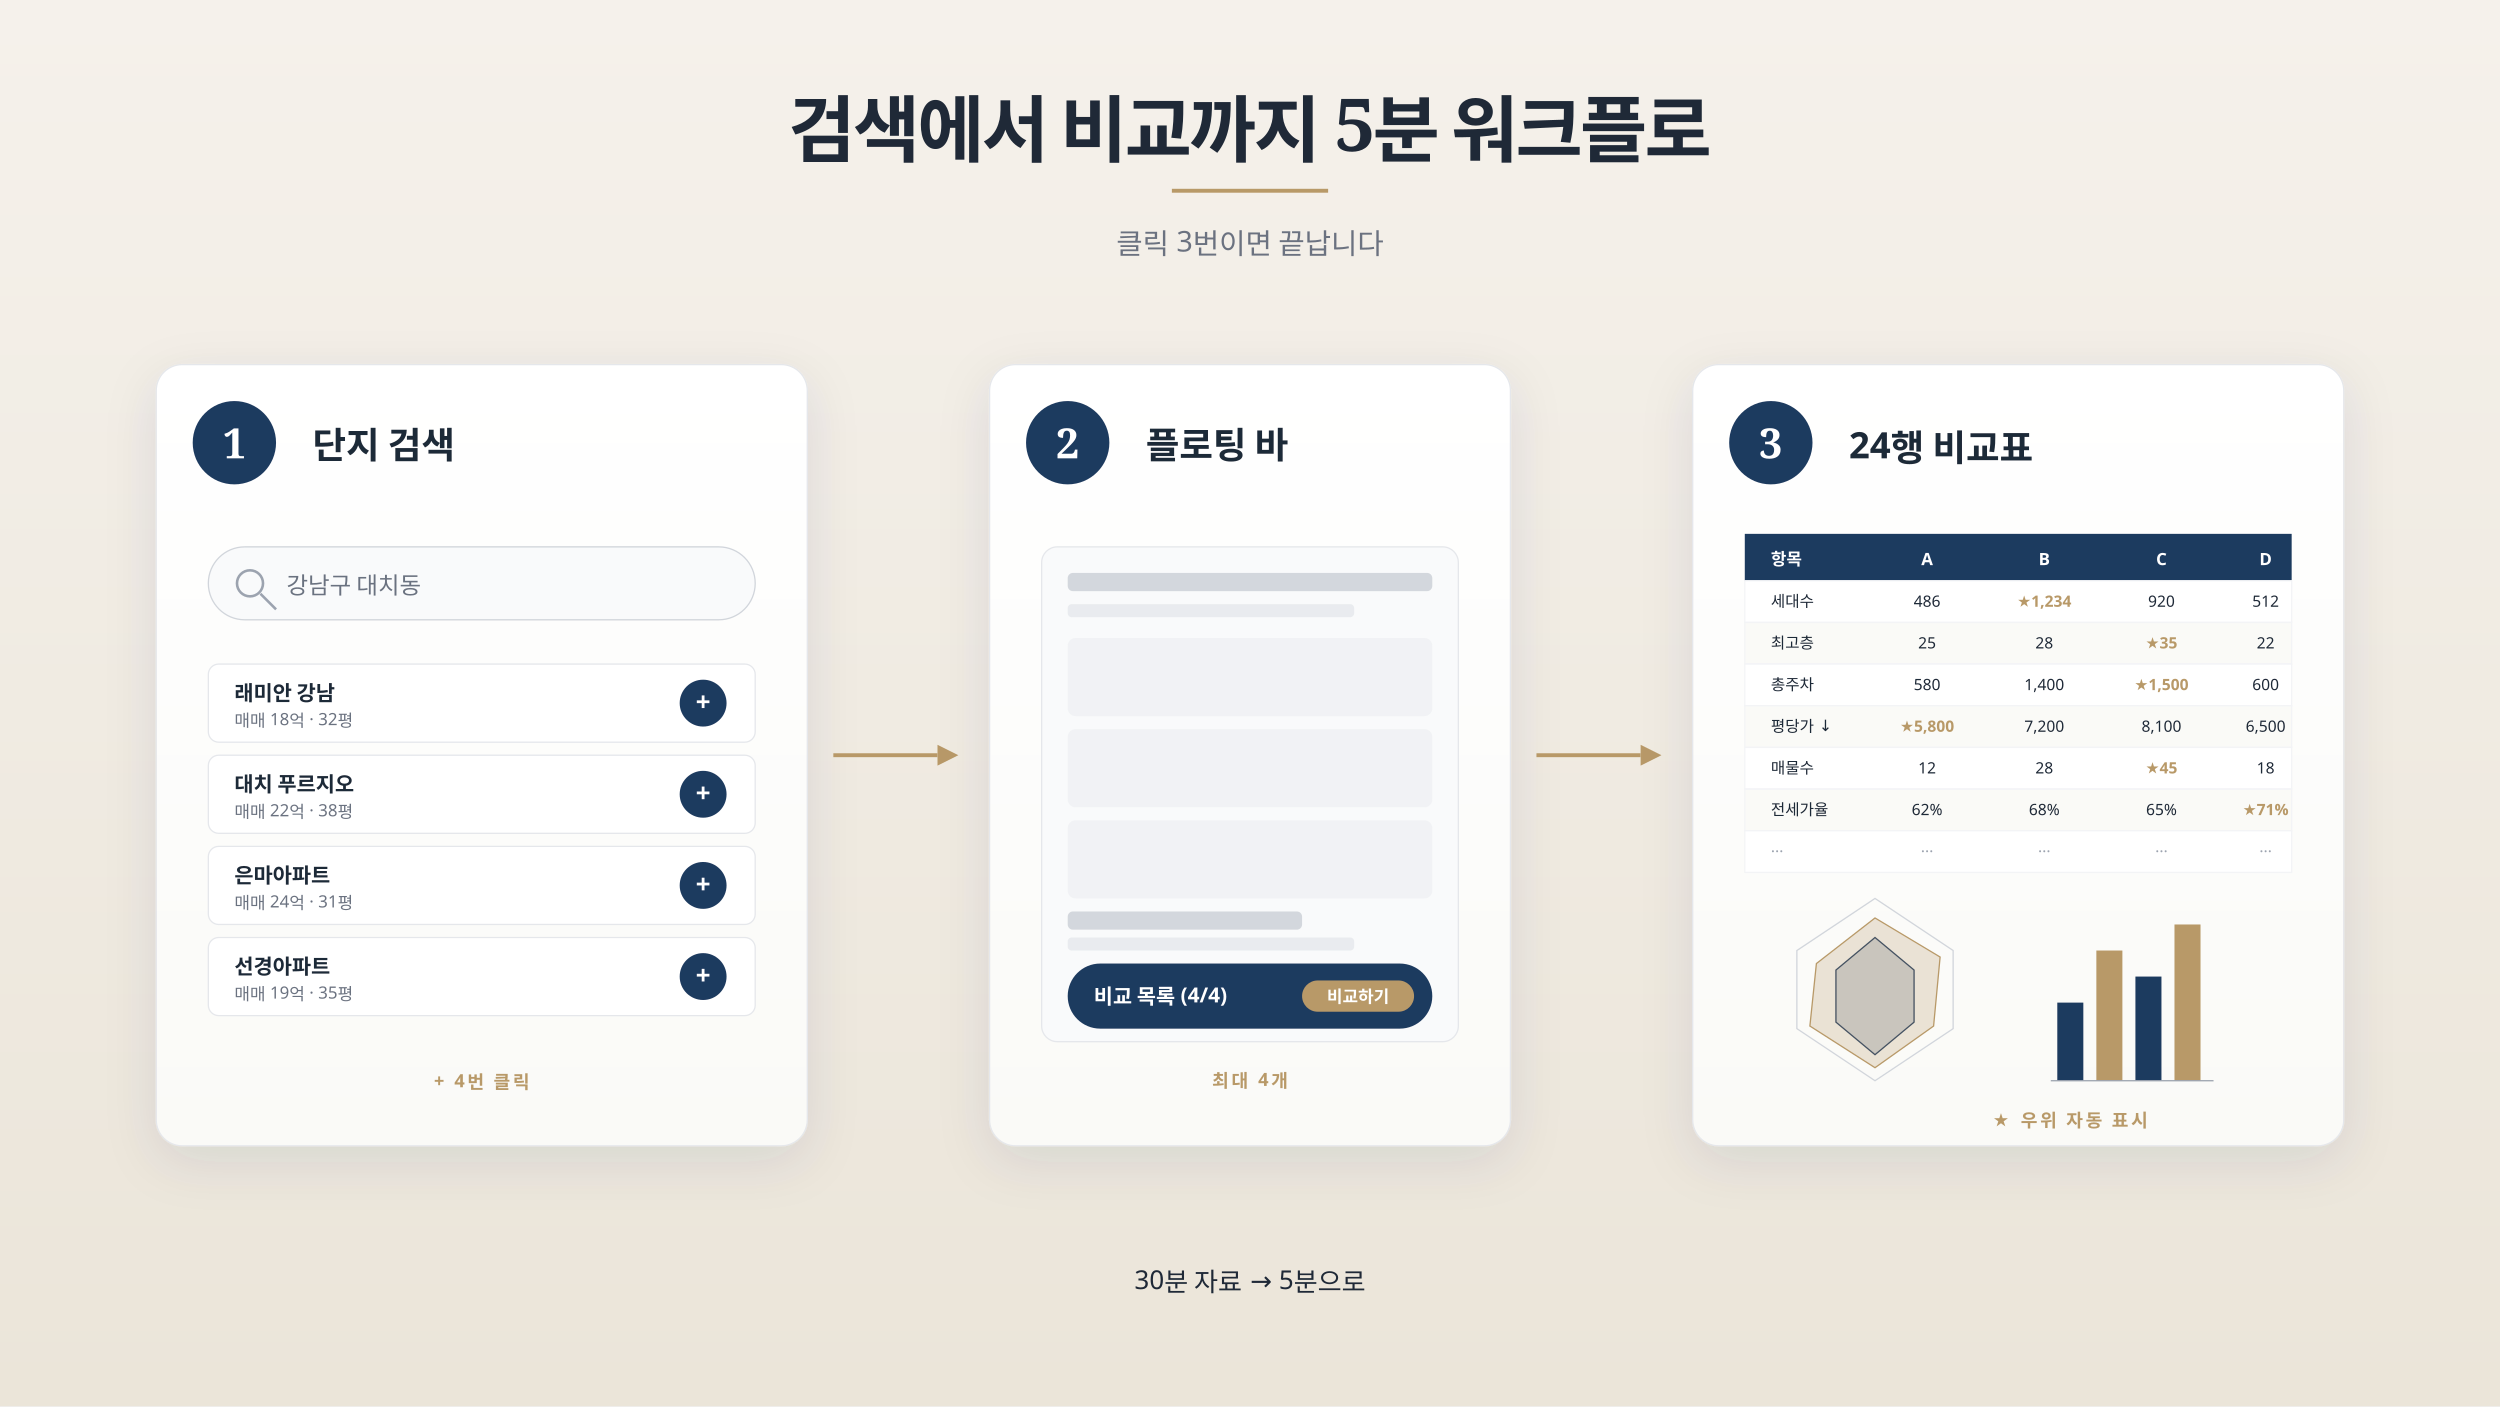
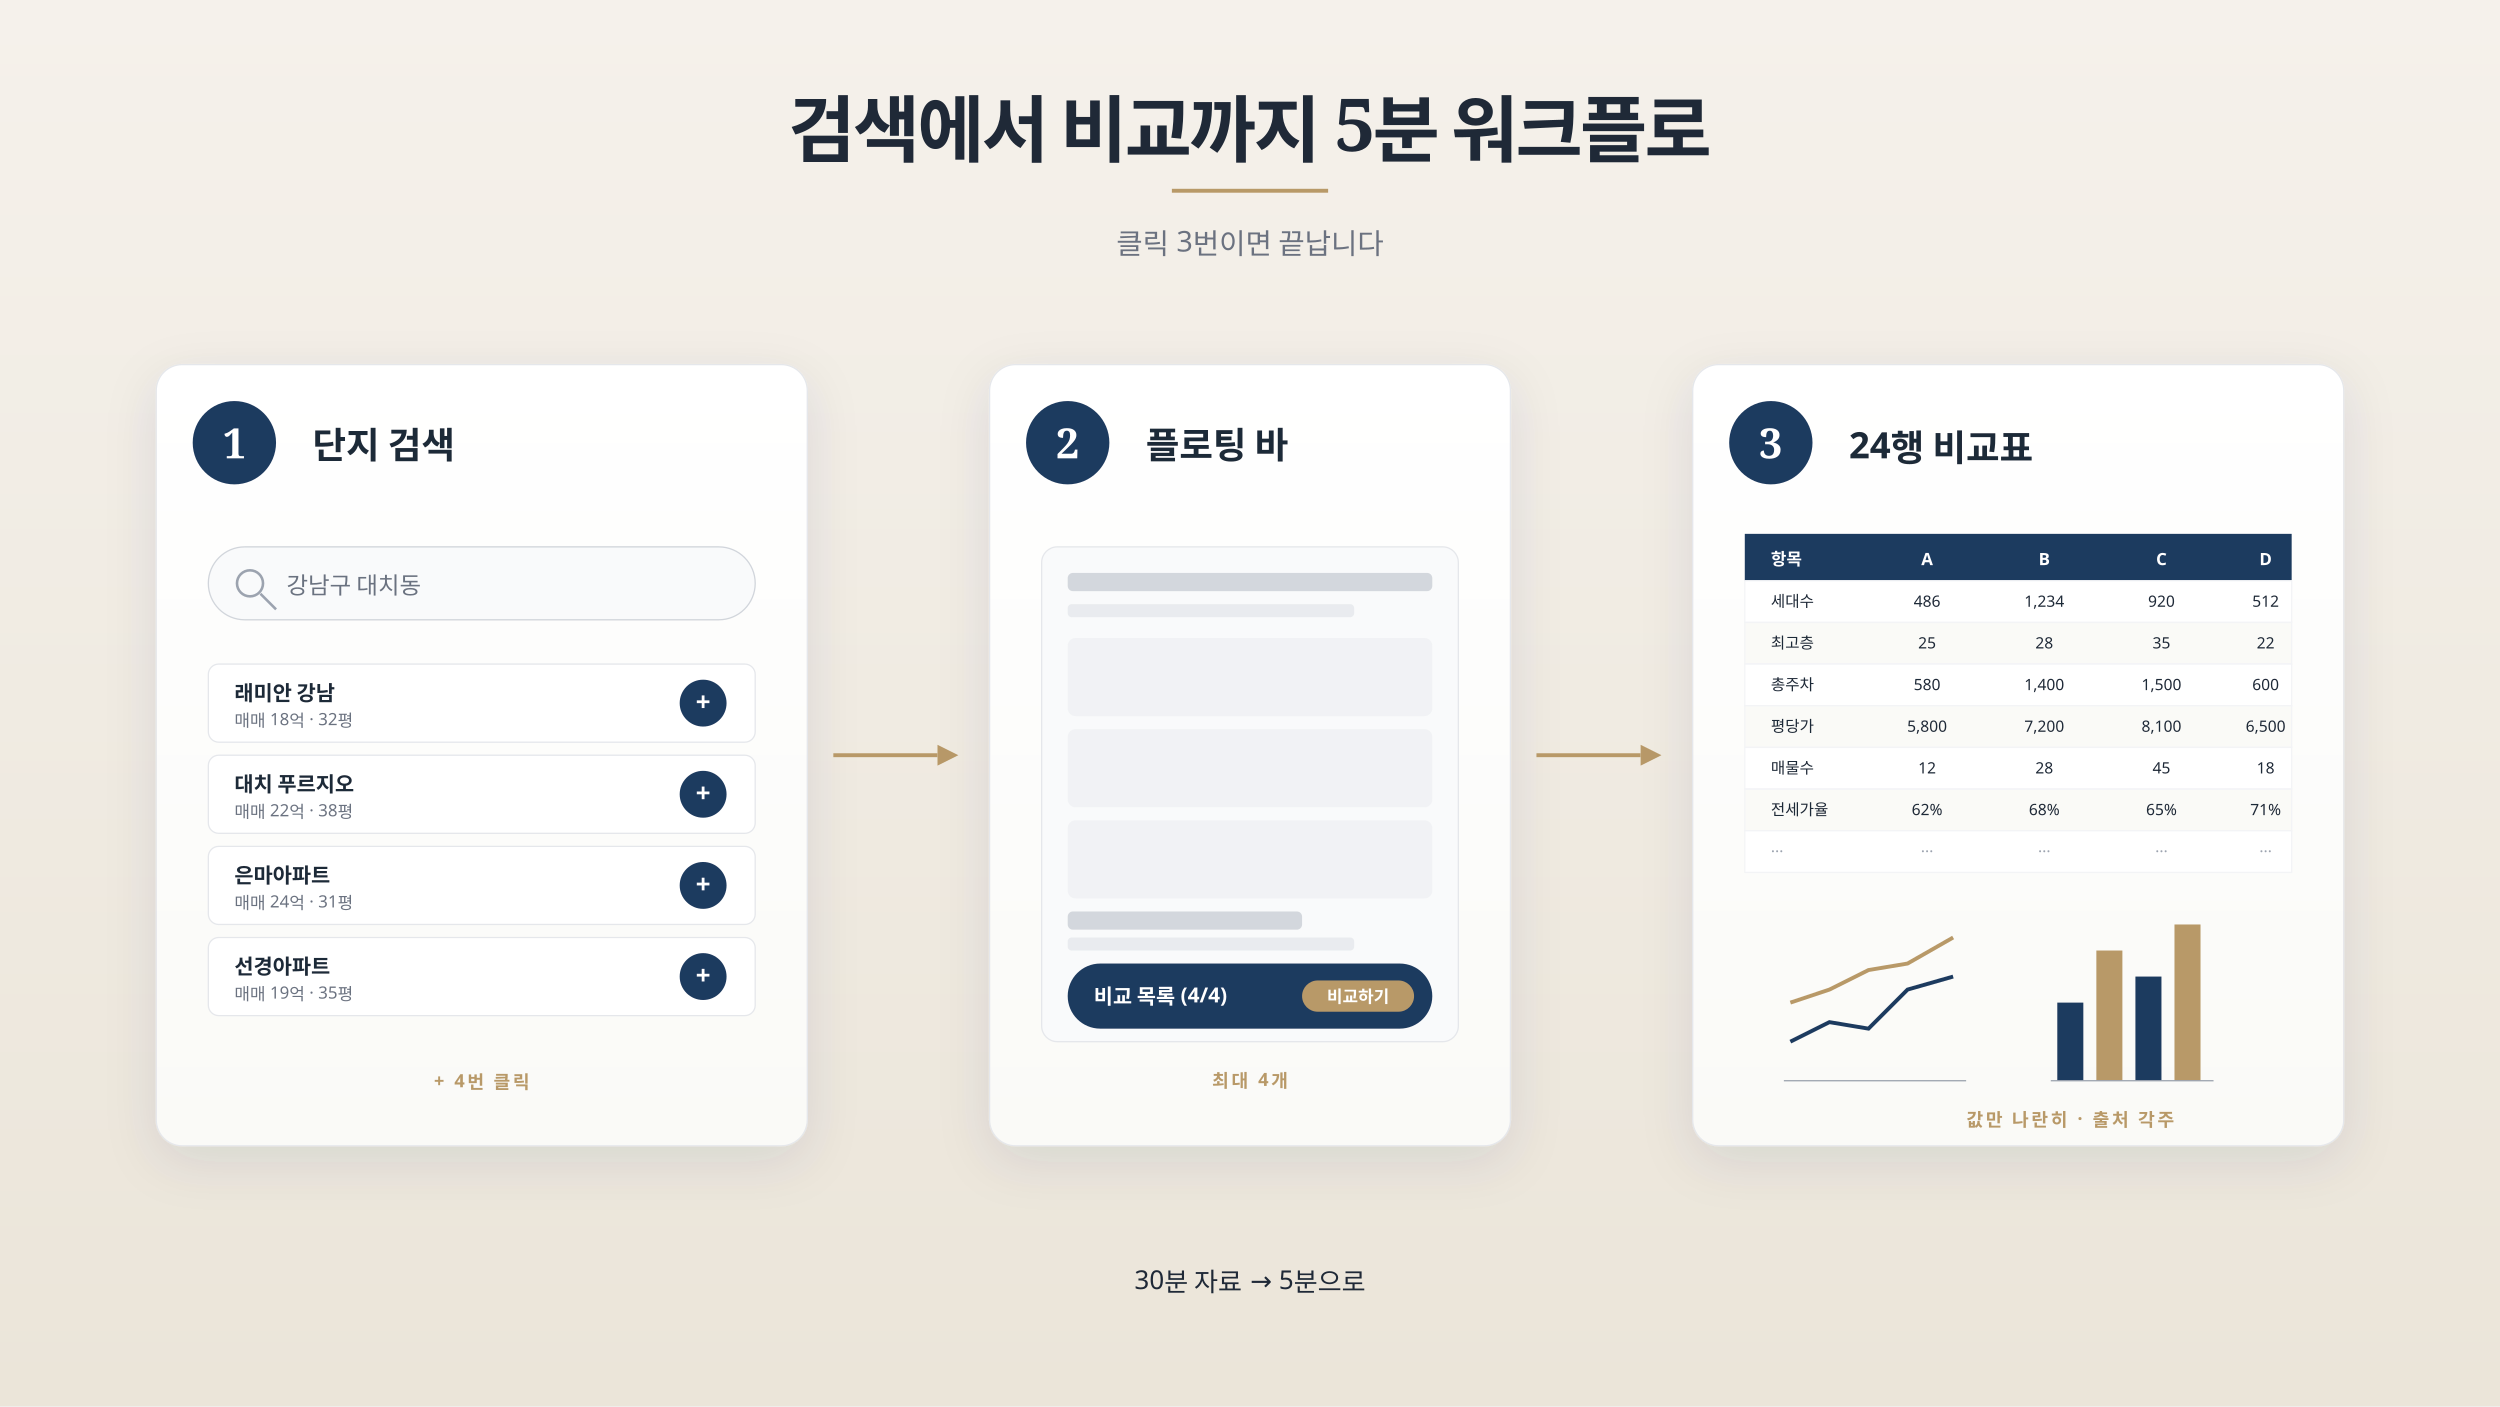
<svg xmlns="http://www.w3.org/2000/svg" viewBox="0 0 1920 1080" width="1920" height="1080" role="img" aria-label="검색 → 플로팅 바 → 24행 비교 표 5분 워크플로 3단">
  <defs>
    <linearGradient id="bg" x1="0" y1="0" x2="0" y2="1">
      <stop offset="0%" stop-color="#F5F1EB" />
      <stop offset="100%" stop-color="#EBE5D9" />
    </linearGradient>
    <linearGradient id="card" x1="0" y1="0" x2="0" y2="1">
      <stop offset="0%" stop-color="#FFFFFF" />
      <stop offset="100%" stop-color="#FAFAF7" />
    </linearGradient>
    <filter id="shadow" x="-20%" y="-20%" width="140%" height="140%">
      <feDropShadow dx="0" dy="12" stdDeviation="20" flood-color="#1E3A5F" flood-opacity="0.10" />
    </filter>
  </defs>
  <rect width="1920" height="1080" fill="url(#bg)" />
  <text x="960" y="120" font-family="'Noto Serif KR', serif" font-size="56" font-weight="700" fill="#1F2937" text-anchor="middle" letter-spacing="-2">
    검색에서 비교까지 5분 워크플로
  </text>
  <rect x="900" y="145" width="120" height="3" fill="#B89968" />
  <text x="960" y="195" font-family="'Pretendard', sans-serif" font-size="22" fill="#6B7280" text-anchor="middle">
    클릭 3번이면 끝납니다
  </text>
  <g transform="translate(120, 280)" filter="url(#shadow)">
    <rect width="500" height="600" rx="20" fill="url(#card)" stroke="#E5E7EB" />
    <circle cx="60" cy="60" r="32" fill="#1E3A5F" />
    <text x="60" y="72" font-family="'Noto Serif KR', serif" font-size="32" font-weight="700" fill="#FFFFFF" text-anchor="middle">1</text>
    <text x="120" y="72" font-family="'Pretendard', sans-serif" font-size="28" font-weight="700" fill="#1F2937">단지 검색</text>
    <rect x="40" y="140" width="420" height="56" rx="28" fill="#F9FAFB" stroke="#D1D5DB" />
    <circle cx="72" cy="168" r="10" fill="none" stroke="#9CA3AF" stroke-width="2" />
    <line x1="80" y1="176" x2="92" y2="188" stroke="#9CA3AF" stroke-width="2" />
    <text x="100" y="176" font-family="'Pretendard', sans-serif" font-size="18" fill="#6B7280">강남구 대치동</text>
    <g font-family="'Pretendard', sans-serif">
      <g transform="translate(40, 230)">
        <rect width="420" height="60" rx="8" fill="#FFFFFF" stroke="#E5E7EB" />
        <text x="20" y="28" font-size="16" font-weight="600" fill="#1F2937">래미안 강남</text>
        <text x="20" y="48" font-size="13" fill="#6B7280">매매 18억 · 32평</text>
        <circle cx="380" cy="30" r="18" fill="#1E3A5F" />
        <text x="380" y="36" font-size="20" font-weight="700" fill="#FFFFFF" text-anchor="middle">+</text>
      </g>
      <g transform="translate(40, 300)">
        <rect width="420" height="60" rx="8" fill="#FFFFFF" stroke="#E5E7EB" />
        <text x="20" y="28" font-size="16" font-weight="600" fill="#1F2937">대치 푸르지오</text>
        <text x="20" y="48" font-size="13" fill="#6B7280">매매 22억 · 38평</text>
        <circle cx="380" cy="30" r="18" fill="#1E3A5F" />
        <text x="380" y="36" font-size="20" font-weight="700" fill="#FFFFFF" text-anchor="middle">+</text>
      </g>
      <g transform="translate(40, 370)">
        <rect width="420" height="60" rx="8" fill="#FFFFFF" stroke="#E5E7EB" />
        <text x="20" y="28" font-size="16" font-weight="600" fill="#1F2937">은마아파트</text>
        <text x="20" y="48" font-size="13" fill="#6B7280">매매 24억 · 31평</text>
        <circle cx="380" cy="30" r="18" fill="#1E3A5F" />
        <text x="380" y="36" font-size="20" font-weight="700" fill="#FFFFFF" text-anchor="middle">+</text>
      </g>
      <g transform="translate(40, 440)">
        <rect width="420" height="60" rx="8" fill="#FFFFFF" stroke="#E5E7EB" />
        <text x="20" y="28" font-size="16" font-weight="600" fill="#1F2937">선경아파트</text>
        <text x="20" y="48" font-size="13" fill="#6B7280">매매 19억 · 35평</text>
        <circle cx="380" cy="30" r="18" fill="#1E3A5F" />
        <text x="380" y="36" font-size="20" font-weight="700" fill="#FFFFFF" text-anchor="middle">+</text>
      </g>
    </g>
    <text x="250" y="555" font-family="'Pretendard', sans-serif" font-size="14" fill="#B89968" text-anchor="middle" font-weight="600" letter-spacing="2">+ 4번 클릭</text>
  </g>
  <g transform="translate(640, 580)">
    <line x1="0" y1="0" x2="80" y2="0" stroke="#B89968" stroke-width="3" />
    <polygon points="80,-8 96,0 80,8" fill="#B89968" />
  </g>
  <g transform="translate(760, 280)" filter="url(#shadow)">
    <rect width="400" height="600" rx="20" fill="url(#card)" stroke="#E5E7EB" />
    <circle cx="60" cy="60" r="32" fill="#1E3A5F" />
    <text x="60" y="72" font-family="'Noto Serif KR', serif" font-size="32" font-weight="700" fill="#FFFFFF" text-anchor="middle">2</text>
    <text x="120" y="72" font-family="'Pretendard', sans-serif" font-size="28" font-weight="700" fill="#1F2937">플로팅 바</text>
    <rect x="40" y="140" width="320" height="380" rx="12" fill="#F9FAFB" stroke="#E5E7EB" />
    <g opacity="0.4">
      <rect x="60" y="160" width="280" height="14" rx="4" fill="#9CA3AF" />
      <rect x="60" y="184" width="220" height="10" rx="3" fill="#D1D5DB" />
      <rect x="60" y="210" width="280" height="60" rx="6" fill="#E5E7EB" />
      <rect x="60" y="280" width="280" height="60" rx="6" fill="#E5E7EB" />
      <rect x="60" y="350" width="280" height="60" rx="6" fill="#E5E7EB" />
      <rect x="60" y="420" width="180" height="14" rx="4" fill="#9CA3AF" />
      <rect x="60" y="440" width="220" height="10" rx="3" fill="#D1D5DB" />
    </g>
    <rect x="60" y="460" width="280" height="50" rx="25" fill="#1E3A5F" />
    <text x="80" y="491" font-family="'Pretendard', sans-serif" font-size="16" font-weight="600" fill="#FFFFFF">
      비교 목록 (4/4)
    </text>
    <rect x="240" y="473" width="86" height="24" rx="12" fill="#B89968" />
    <text x="283" y="490" font-family="'Pretendard', sans-serif" font-size="13" font-weight="700" fill="#FFFFFF" text-anchor="middle">비교하기</text>
    <text x="200" y="555" font-family="'Pretendard', sans-serif" font-size="14" fill="#B89968" text-anchor="middle" font-weight="600" letter-spacing="2">최대 4개</text>
  </g>
  <g transform="translate(1180, 580)">
    <line x1="0" y1="0" x2="80" y2="0" stroke="#B89968" stroke-width="3" />
    <polygon points="80,-8 96,0 80,8" fill="#B89968" />
  </g>
  <g transform="translate(1300, 280)" filter="url(#shadow)">
    <rect width="500" height="600" rx="20" fill="url(#card)" stroke="#E5E7EB" />
    <circle cx="60" cy="60" r="32" fill="#1E3A5F" />
    <text x="60" y="72" font-family="'Noto Serif KR', serif" font-size="32" font-weight="700" fill="#FFFFFF" text-anchor="middle">3</text>
    <text x="120" y="72" font-family="'Pretendard', sans-serif" font-size="28" font-weight="700" fill="#1F2937">24행 비교표</text>
    <rect x="40" y="130" width="420" height="36" fill="#1E3A5F" />
    <text x="60" y="154" font-family="'Pretendard', sans-serif" font-size="13" font-weight="600" fill="#FFFFFF">항목</text>
    <text x="180" y="154" font-family="'Pretendard', sans-serif" font-size="13" font-weight="600" fill="#FFFFFF" text-anchor="middle">A</text>
    <text x="270" y="154" font-family="'Pretendard', sans-serif" font-size="13" font-weight="600" fill="#FFFFFF" text-anchor="middle">B</text>
    <text x="360" y="154" font-family="'Pretendard', sans-serif" font-size="13" font-weight="600" fill="#FFFFFF" text-anchor="middle">C</text>
    <text x="440" y="154" font-family="'Pretendard', sans-serif" font-size="13" font-weight="600" fill="#FFFFFF" text-anchor="middle">D</text>
    <g font-family="'Pretendard', sans-serif" font-size="12" fill="#1F2937">
      <g transform="translate(40, 166)">
        <rect width="420" height="32" fill="#FFFFFF" stroke="#F3F4F6" />
        <text x="20" y="20">세대수</text>
        <text x="140" y="20" text-anchor="middle">486</text>
-         <text x="230" y="20" text-anchor="middle" fill="#B89968" font-weight="700">★1,234</text>
+         <text x="230" y="20" text-anchor="middle">1,234</text>
        <text x="320" y="20" text-anchor="middle">920</text>
        <text x="400" y="20" text-anchor="middle">512</text>
      </g>
      <g transform="translate(40, 198)">
        <rect width="420" height="32" fill="#FAFAF7" stroke="#F3F4F6" />
        <text x="20" y="20">최고층</text>
        <text x="140" y="20" text-anchor="middle">25</text>
        <text x="230" y="20" text-anchor="middle">28</text>
-         <text x="320" y="20" text-anchor="middle" fill="#B89968" font-weight="700">★35</text>
+         <text x="320" y="20" text-anchor="middle">35</text>
        <text x="400" y="20" text-anchor="middle">22</text>
      </g>
      <g transform="translate(40, 230)">
        <rect width="420" height="32" fill="#FFFFFF" stroke="#F3F4F6" />
        <text x="20" y="20">총주차</text>
        <text x="140" y="20" text-anchor="middle">580</text>
        <text x="230" y="20" text-anchor="middle">1,400</text>
-         <text x="320" y="20" text-anchor="middle" fill="#B89968" font-weight="700">★1,500</text>
+         <text x="320" y="20" text-anchor="middle">1,500</text>
        <text x="400" y="20" text-anchor="middle">600</text>
      </g>
      <g transform="translate(40, 262)">
        <rect width="420" height="32" fill="#FAFAF7" stroke="#F3F4F6" />
-         <text x="20" y="20">평당가 ↓</text>
-         <text x="140" y="20" text-anchor="middle" fill="#B89968" font-weight="700">★5,800</text>
+         <text x="20" y="20">평당가</text>
+         <text x="140" y="20" text-anchor="middle">5,800</text>
        <text x="230" y="20" text-anchor="middle">7,200</text>
        <text x="320" y="20" text-anchor="middle">8,100</text>
        <text x="400" y="20" text-anchor="middle">6,500</text>
      </g>
      <g transform="translate(40, 294)">
        <rect width="420" height="32" fill="#FFFFFF" stroke="#F3F4F6" />
        <text x="20" y="20">매물수</text>
        <text x="140" y="20" text-anchor="middle">12</text>
        <text x="230" y="20" text-anchor="middle">28</text>
-         <text x="320" y="20" text-anchor="middle" fill="#B89968" font-weight="700">★45</text>
+         <text x="320" y="20" text-anchor="middle">45</text>
        <text x="400" y="20" text-anchor="middle">18</text>
      </g>
      <g transform="translate(40, 326)">
        <rect width="420" height="32" fill="#FAFAF7" stroke="#F3F4F6" />
        <text x="20" y="20">전세가율</text>
        <text x="140" y="20" text-anchor="middle">62%</text>
        <text x="230" y="20" text-anchor="middle">68%</text>
        <text x="320" y="20" text-anchor="middle">65%</text>
-         <text x="400" y="20" text-anchor="middle" fill="#B89968" font-weight="700">★71%</text>
+         <text x="400" y="20" text-anchor="middle">71%</text>
      </g>
      <g transform="translate(40, 358)">
        <rect width="420" height="32" fill="#FFFFFF" stroke="#F3F4F6" />
        <text x="20" y="20" fill="#9CA3AF">···</text>
        <text x="140" y="20" text-anchor="middle" fill="#9CA3AF">···</text>
        <text x="230" y="20" text-anchor="middle" fill="#9CA3AF">···</text>
        <text x="320" y="20" text-anchor="middle" fill="#9CA3AF">···</text>
        <text x="400" y="20" text-anchor="middle" fill="#9CA3AF">···</text>
      </g>
    </g>
    <g transform="translate(60, 410)">
-       <polygon points="80,0 140,40 140,100 80,140 20,100 20,40" fill="none" stroke="#D1D5DB" />
-       <polygon points="80,30 110,55 110,95 80,120 50,95 50,55" fill="#1E3A5F" fill-opacity="0.2" stroke="#1E3A5F" />
-       <polygon points="80,15 130,45 125,98 80,130 30,98 35,50" fill="#B89968" fill-opacity="0.25" stroke="#B89968" />
+       <line x1="10" y1="140" x2="150" y2="140" stroke="#9CA3AF" />
+       <polyline points="15,110 45,95 75,100 105,70 140,60" fill="none" stroke="#1E3A5F" stroke-width="3" />
+       <polyline points="15,80 45,70 75,55 105,50 140,30" fill="none" stroke="#B89968" stroke-width="3" />
      <g transform="translate(220, 0)">
        <rect x="0" y="80" width="20" height="60" fill="#1E3A5F" />
        <rect x="30" y="40" width="20" height="100" fill="#B89968" />
        <rect x="60" y="60" width="20" height="80" fill="#1E3A5F" />
        <rect x="90" y="20" width="20" height="120" fill="#B89968" />
        <line x1="-5" y1="140" x2="120" y2="140" stroke="#9CA3AF" />
      </g>
    </g>
-     <text x="290" y="585" font-family="'Pretendard', sans-serif" font-size="14" fill="#B89968" text-anchor="middle" font-weight="600" letter-spacing="2">★ 우위 자동 표시</text>
+     <text x="290" y="585" font-family="'Pretendard', sans-serif" font-size="14" fill="#B89968" text-anchor="middle" font-weight="600" letter-spacing="2">값만 나란히 · 출처 각주</text>
  </g>
  <text x="960" y="990" font-family="'Pretendard', sans-serif" font-size="20" fill="#1F2937" text-anchor="middle" font-weight="500">
    30분 자료 → 5분으로
  </text>
</svg>
